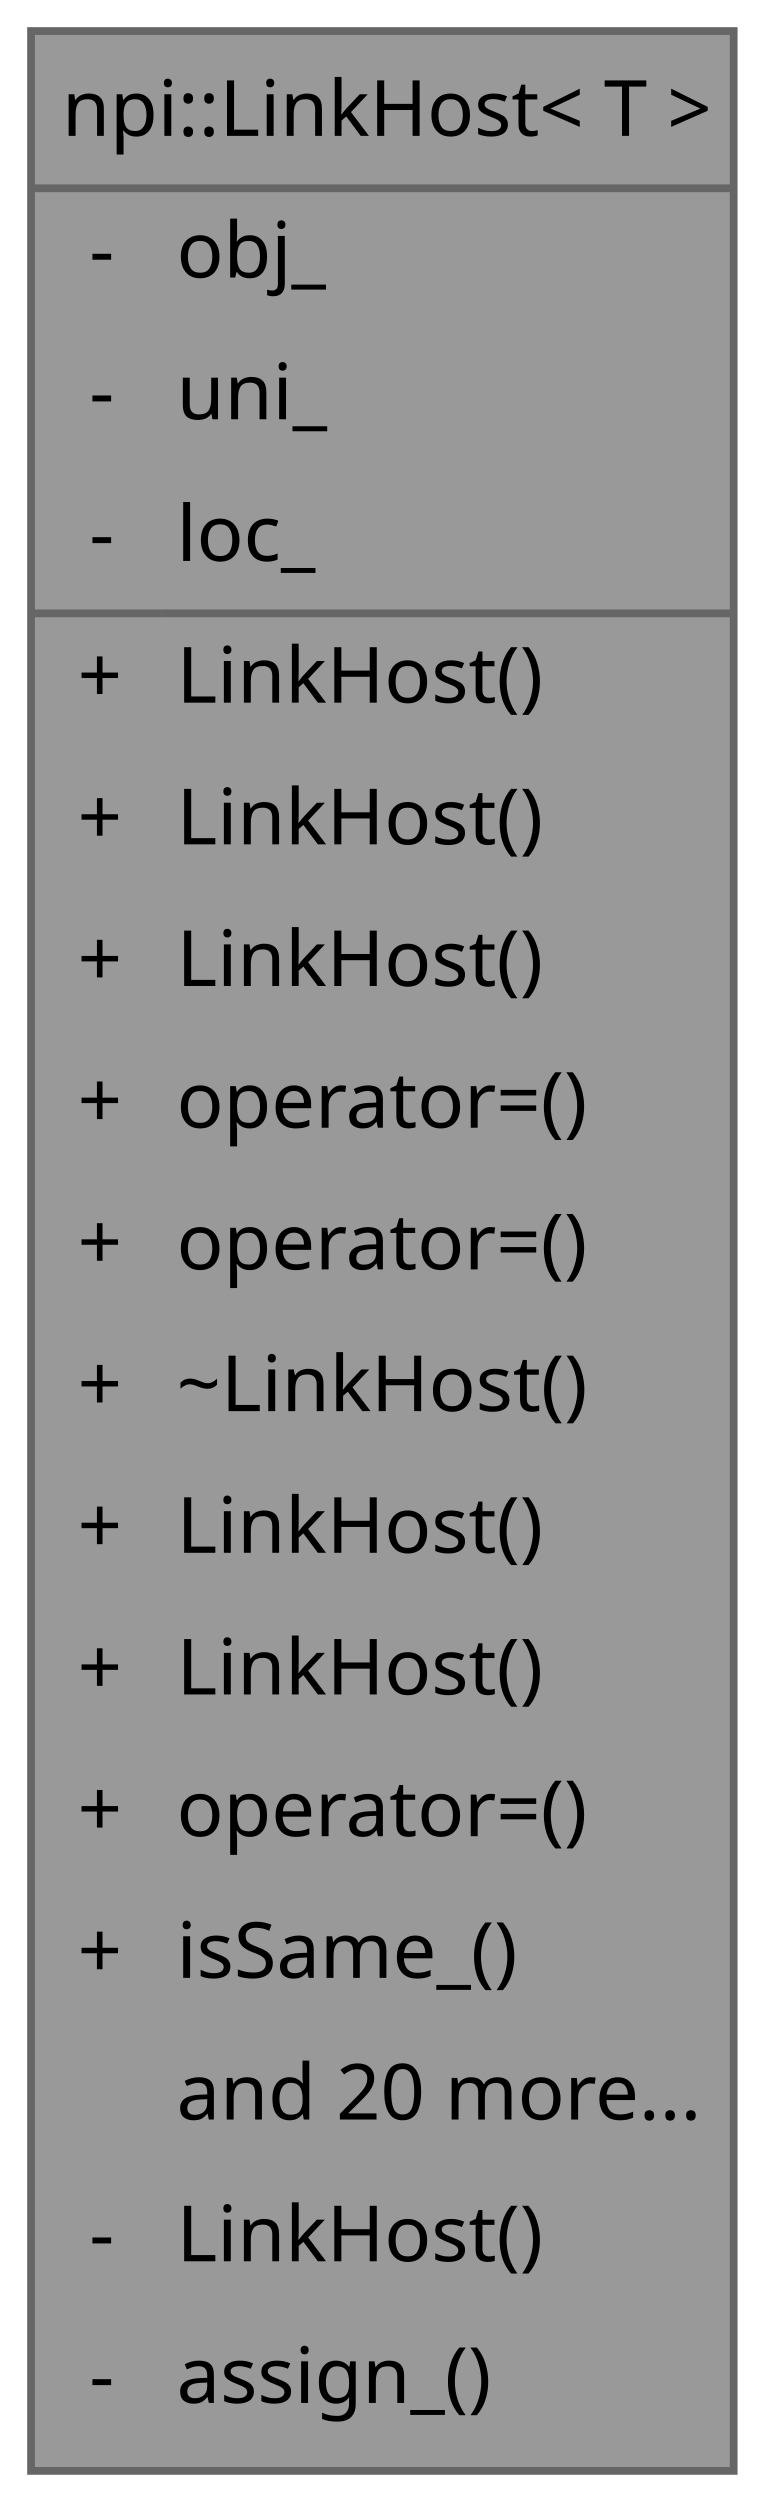
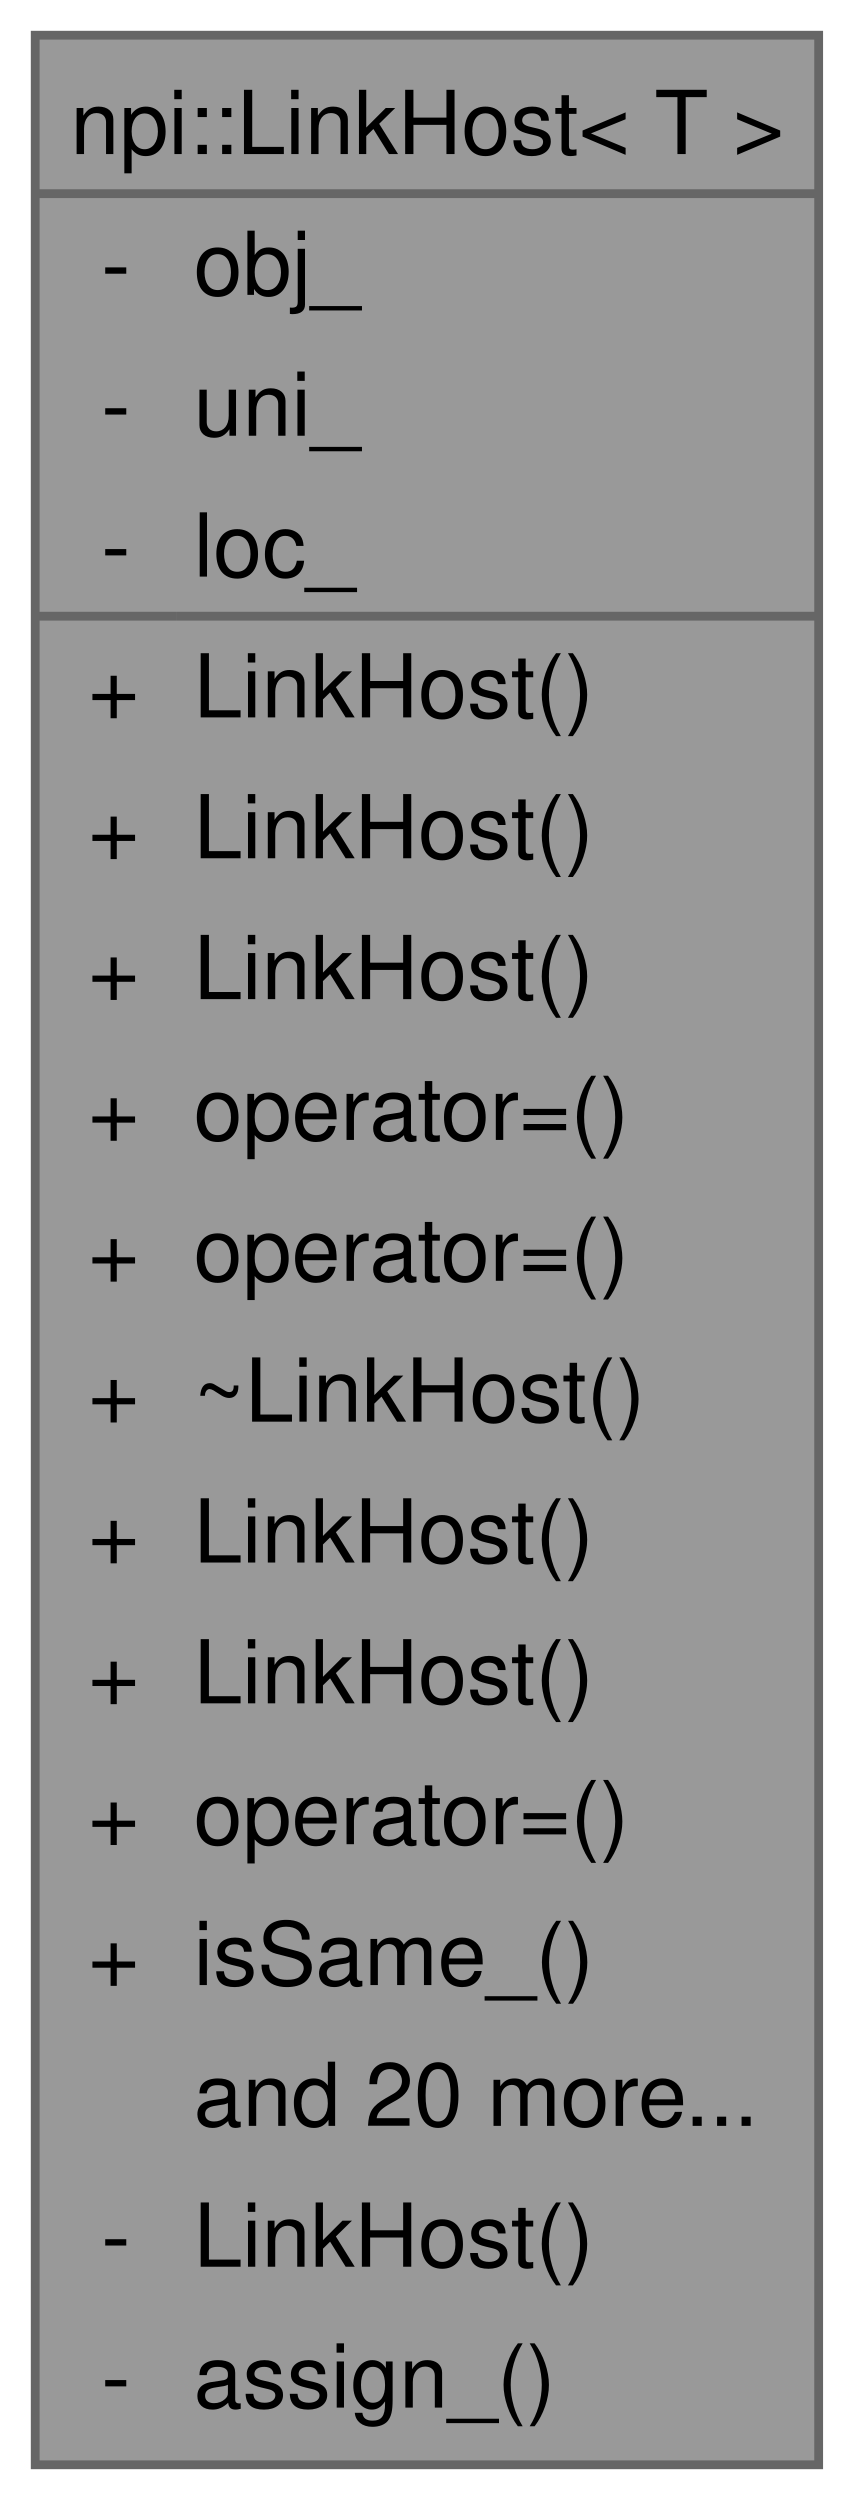
- <svg xmlns="http://www.w3.org/2000/svg" xmlns:xlink="http://www.w3.org/1999/xlink" width="99pt" height="322pt" viewBox="0.00 0.00 99.00 322.00">
-   <g id="graph0" class="graph" transform="scale(1 1) rotate(0) translate(4 318.25)">
+ <svg xmlns="http://www.w3.org/2000/svg" xmlns:xlink="http://www.w3.org/1999/xlink" width="97pt" height="284pt" viewBox="0.00 0.00 97.00 284.00">
+   <g id="graph0" class="graph" transform="scale(1 1) rotate(0) translate(4 280)">
    <g id="Node000001" class="node">
      <g id="a_Node000001">
        <a xlink:title="A thread-safe, owning host that manages an object of type T and notifies linked pointers upon destruc...">
-           <polygon fill="#999999" stroke="none" stroke-width="1.2" points="90.5,-314.25 0,-314.25 0,0 90.5,0 90.5,-314.25" />
-           <text xml:space="preserve" text-anchor="start" x="4" y="-300.75" font-family="Segoe UI" font-size="10.00">npi::LinkHost&lt; T &gt;</text>
-           <text xml:space="preserve" text-anchor="start" x="7.5" y="-282.5" font-family="Segoe UI" font-size="10.00">-</text>
-           <text xml:space="preserve" text-anchor="start" x="18.75" y="-282.5" font-family="Segoe UI" font-size="10.00">obj_</text>
-           <text xml:space="preserve" text-anchor="start" x="7.5" y="-264.25" font-family="Segoe UI" font-size="10.00">-</text>
-           <text xml:space="preserve" text-anchor="start" x="18.75" y="-264.25" font-family="Segoe UI" font-size="10.00">uni_</text>
-           <text xml:space="preserve" text-anchor="start" x="7.5" y="-246" font-family="Segoe UI" font-size="10.00">-</text>
-           <text xml:space="preserve" text-anchor="start" x="18.75" y="-246" font-family="Segoe UI" font-size="10.00">loc_</text>
-           <text xml:space="preserve" text-anchor="start" x="6" y="-227.75" font-family="Segoe UI" font-size="10.00">+</text>
-           <text xml:space="preserve" text-anchor="start" x="18.75" y="-227.75" font-family="Segoe UI" font-size="10.00">LinkHost()</text>
-           <text xml:space="preserve" text-anchor="start" x="6" y="-209.5" font-family="Segoe UI" font-size="10.00">+</text>
-           <text xml:space="preserve" text-anchor="start" x="18.75" y="-209.5" font-family="Segoe UI" font-size="10.00">LinkHost()</text>
-           <text xml:space="preserve" text-anchor="start" x="6" y="-191.25" font-family="Segoe UI" font-size="10.00">+</text>
-           <text xml:space="preserve" text-anchor="start" x="18.75" y="-191.25" font-family="Segoe UI" font-size="10.00">LinkHost()</text>
-           <text xml:space="preserve" text-anchor="start" x="6" y="-173" font-family="Segoe UI" font-size="10.00">+</text>
-           <text xml:space="preserve" text-anchor="start" x="18.75" y="-173" font-family="Segoe UI" font-size="10.00">operator=()</text>
-           <text xml:space="preserve" text-anchor="start" x="6" y="-154.75" font-family="Segoe UI" font-size="10.00">+</text>
-           <text xml:space="preserve" text-anchor="start" x="18.75" y="-154.75" font-family="Segoe UI" font-size="10.00">operator=()</text>
-           <text xml:space="preserve" text-anchor="start" x="6" y="-136.5" font-family="Segoe UI" font-size="10.00">+</text>
-           <text xml:space="preserve" text-anchor="start" x="18.75" y="-136.5" font-family="Segoe UI" font-size="10.00">~LinkHost()</text>
-           <text xml:space="preserve" text-anchor="start" x="6" y="-118.25" font-family="Segoe UI" font-size="10.00">+</text>
-           <text xml:space="preserve" text-anchor="start" x="18.75" y="-118.25" font-family="Segoe UI" font-size="10.00">LinkHost()</text>
-           <text xml:space="preserve" text-anchor="start" x="6" y="-100" font-family="Segoe UI" font-size="10.00">+</text>
-           <text xml:space="preserve" text-anchor="start" x="18.75" y="-100" font-family="Segoe UI" font-size="10.00">LinkHost()</text>
-           <text xml:space="preserve" text-anchor="start" x="6" y="-81.75" font-family="Segoe UI" font-size="10.00">+</text>
-           <text xml:space="preserve" text-anchor="start" x="18.75" y="-81.75" font-family="Segoe UI" font-size="10.00">operator=()</text>
-           <text xml:space="preserve" text-anchor="start" x="6" y="-63.5" font-family="Segoe UI" font-size="10.00">+</text>
-           <text xml:space="preserve" text-anchor="start" x="18.75" y="-63.5" font-family="Segoe UI" font-size="10.00">isSame_()</text>
-           <text xml:space="preserve" text-anchor="start" x="18.75" y="-45.25" font-family="Segoe UI" font-size="10.00">and 20 more...</text>
-           <text xml:space="preserve" text-anchor="start" x="7.5" y="-27" font-family="Segoe UI" font-size="10.00">-</text>
-           <text xml:space="preserve" text-anchor="start" x="18.75" y="-27" font-family="Segoe UI" font-size="10.00">LinkHost()</text>
-           <text xml:space="preserve" text-anchor="start" x="7.5" y="-8.75" font-family="Segoe UI" font-size="10.00">-</text>
-           <text xml:space="preserve" text-anchor="start" x="18.75" y="-8.75" font-family="Segoe UI" font-size="10.00">assign_()</text>
-           <polygon fill="#666666" stroke="#666666" points="0,-294 0,-294 90.5,-294 90.5,-294 0,-294" />
-           <polygon fill="#666666" stroke="#666666" points="0,-239.25 0,-239.25 16.75,-239.25 16.75,-239.25 0,-239.25" />
-           <polygon fill="#666666" stroke="#666666" points="16.75,-239.25 16.75,-239.25 90.5,-239.25 90.5,-239.25 16.75,-239.25" />
-           <polygon fill="none" stroke="#666666" points="0,0 0,-314.25 90.5,-314.25 90.5,0 0,0" />
+           <polygon fill="#999999" stroke="none" points="89,-276 0,-276 0,0 89,0 89,-276" />
+           <text xml:space="preserve" text-anchor="start" x="4" y="-262.5" font-family="Helvetica,sans-Serif" font-size="10.00">npi::LinkHost&lt; T &gt;</text>
+           <text xml:space="preserve" text-anchor="start" x="7.5" y="-246.5" font-family="Helvetica,sans-Serif" font-size="10.00">-</text>
+           <text xml:space="preserve" text-anchor="start" x="18" y="-246.5" font-family="Helvetica,sans-Serif" font-size="10.00">obj_</text>
+           <text xml:space="preserve" text-anchor="start" x="7.5" y="-230.5" font-family="Helvetica,sans-Serif" font-size="10.00">-</text>
+           <text xml:space="preserve" text-anchor="start" x="18" y="-230.5" font-family="Helvetica,sans-Serif" font-size="10.00">uni_</text>
+           <text xml:space="preserve" text-anchor="start" x="7.5" y="-214.5" font-family="Helvetica,sans-Serif" font-size="10.00">-</text>
+           <text xml:space="preserve" text-anchor="start" x="18" y="-214.5" font-family="Helvetica,sans-Serif" font-size="10.00">loc_</text>
+           <text xml:space="preserve" text-anchor="start" x="6" y="-198.5" font-family="Helvetica,sans-Serif" font-size="10.00">+</text>
+           <text xml:space="preserve" text-anchor="start" x="18" y="-198.5" font-family="Helvetica,sans-Serif" font-size="10.00">LinkHost()</text>
+           <text xml:space="preserve" text-anchor="start" x="6" y="-182.5" font-family="Helvetica,sans-Serif" font-size="10.00">+</text>
+           <text xml:space="preserve" text-anchor="start" x="18" y="-182.5" font-family="Helvetica,sans-Serif" font-size="10.00">LinkHost()</text>
+           <text xml:space="preserve" text-anchor="start" x="6" y="-166.5" font-family="Helvetica,sans-Serif" font-size="10.00">+</text>
+           <text xml:space="preserve" text-anchor="start" x="18" y="-166.5" font-family="Helvetica,sans-Serif" font-size="10.00">LinkHost()</text>
+           <text xml:space="preserve" text-anchor="start" x="6" y="-150.5" font-family="Helvetica,sans-Serif" font-size="10.00">+</text>
+           <text xml:space="preserve" text-anchor="start" x="18" y="-150.5" font-family="Helvetica,sans-Serif" font-size="10.00">operator=()</text>
+           <text xml:space="preserve" text-anchor="start" x="6" y="-134.5" font-family="Helvetica,sans-Serif" font-size="10.00">+</text>
+           <text xml:space="preserve" text-anchor="start" x="18" y="-134.5" font-family="Helvetica,sans-Serif" font-size="10.00">operator=()</text>
+           <text xml:space="preserve" text-anchor="start" x="6" y="-118.5" font-family="Helvetica,sans-Serif" font-size="10.00">+</text>
+           <text xml:space="preserve" text-anchor="start" x="18" y="-118.5" font-family="Helvetica,sans-Serif" font-size="10.00">~LinkHost()</text>
+           <text xml:space="preserve" text-anchor="start" x="6" y="-102.5" font-family="Helvetica,sans-Serif" font-size="10.00">+</text>
+           <text xml:space="preserve" text-anchor="start" x="18" y="-102.5" font-family="Helvetica,sans-Serif" font-size="10.00">LinkHost()</text>
+           <text xml:space="preserve" text-anchor="start" x="6" y="-86.5" font-family="Helvetica,sans-Serif" font-size="10.00">+</text>
+           <text xml:space="preserve" text-anchor="start" x="18" y="-86.5" font-family="Helvetica,sans-Serif" font-size="10.00">LinkHost()</text>
+           <text xml:space="preserve" text-anchor="start" x="6" y="-70.5" font-family="Helvetica,sans-Serif" font-size="10.00">+</text>
+           <text xml:space="preserve" text-anchor="start" x="18" y="-70.5" font-family="Helvetica,sans-Serif" font-size="10.00">operator=()</text>
+           <text xml:space="preserve" text-anchor="start" x="6" y="-54.5" font-family="Helvetica,sans-Serif" font-size="10.00">+</text>
+           <text xml:space="preserve" text-anchor="start" x="18" y="-54.5" font-family="Helvetica,sans-Serif" font-size="10.00">isSame_()</text>
+           <text xml:space="preserve" text-anchor="start" x="18" y="-38.5" font-family="Helvetica,sans-Serif" font-size="10.00">and 20 more...</text>
+           <text xml:space="preserve" text-anchor="start" x="7.5" y="-22.5" font-family="Helvetica,sans-Serif" font-size="10.00">-</text>
+           <text xml:space="preserve" text-anchor="start" x="18" y="-22.5" font-family="Helvetica,sans-Serif" font-size="10.00">LinkHost()</text>
+           <text xml:space="preserve" text-anchor="start" x="7.5" y="-6.5" font-family="Helvetica,sans-Serif" font-size="10.00">-</text>
+           <text xml:space="preserve" text-anchor="start" x="18" y="-6.5" font-family="Helvetica,sans-Serif" font-size="10.00">assign_()</text>
+           <polygon fill="#666666" stroke="#666666" points="0,-258 0,-258 89,-258 89,-258 0,-258" />
+           <polygon fill="#666666" stroke="#666666" points="0,-210 0,-210 16,-210 16,-210 0,-210" />
+           <polygon fill="#666666" stroke="#666666" points="16,-210 16,-210 89,-210 89,-210 16,-210" />
+           <polygon fill="none" stroke="#666666" points="0,0 0,-276 89,-276 89,0 0,0" />
        </a>
      </g>
    </g>
  </g>
</svg>
